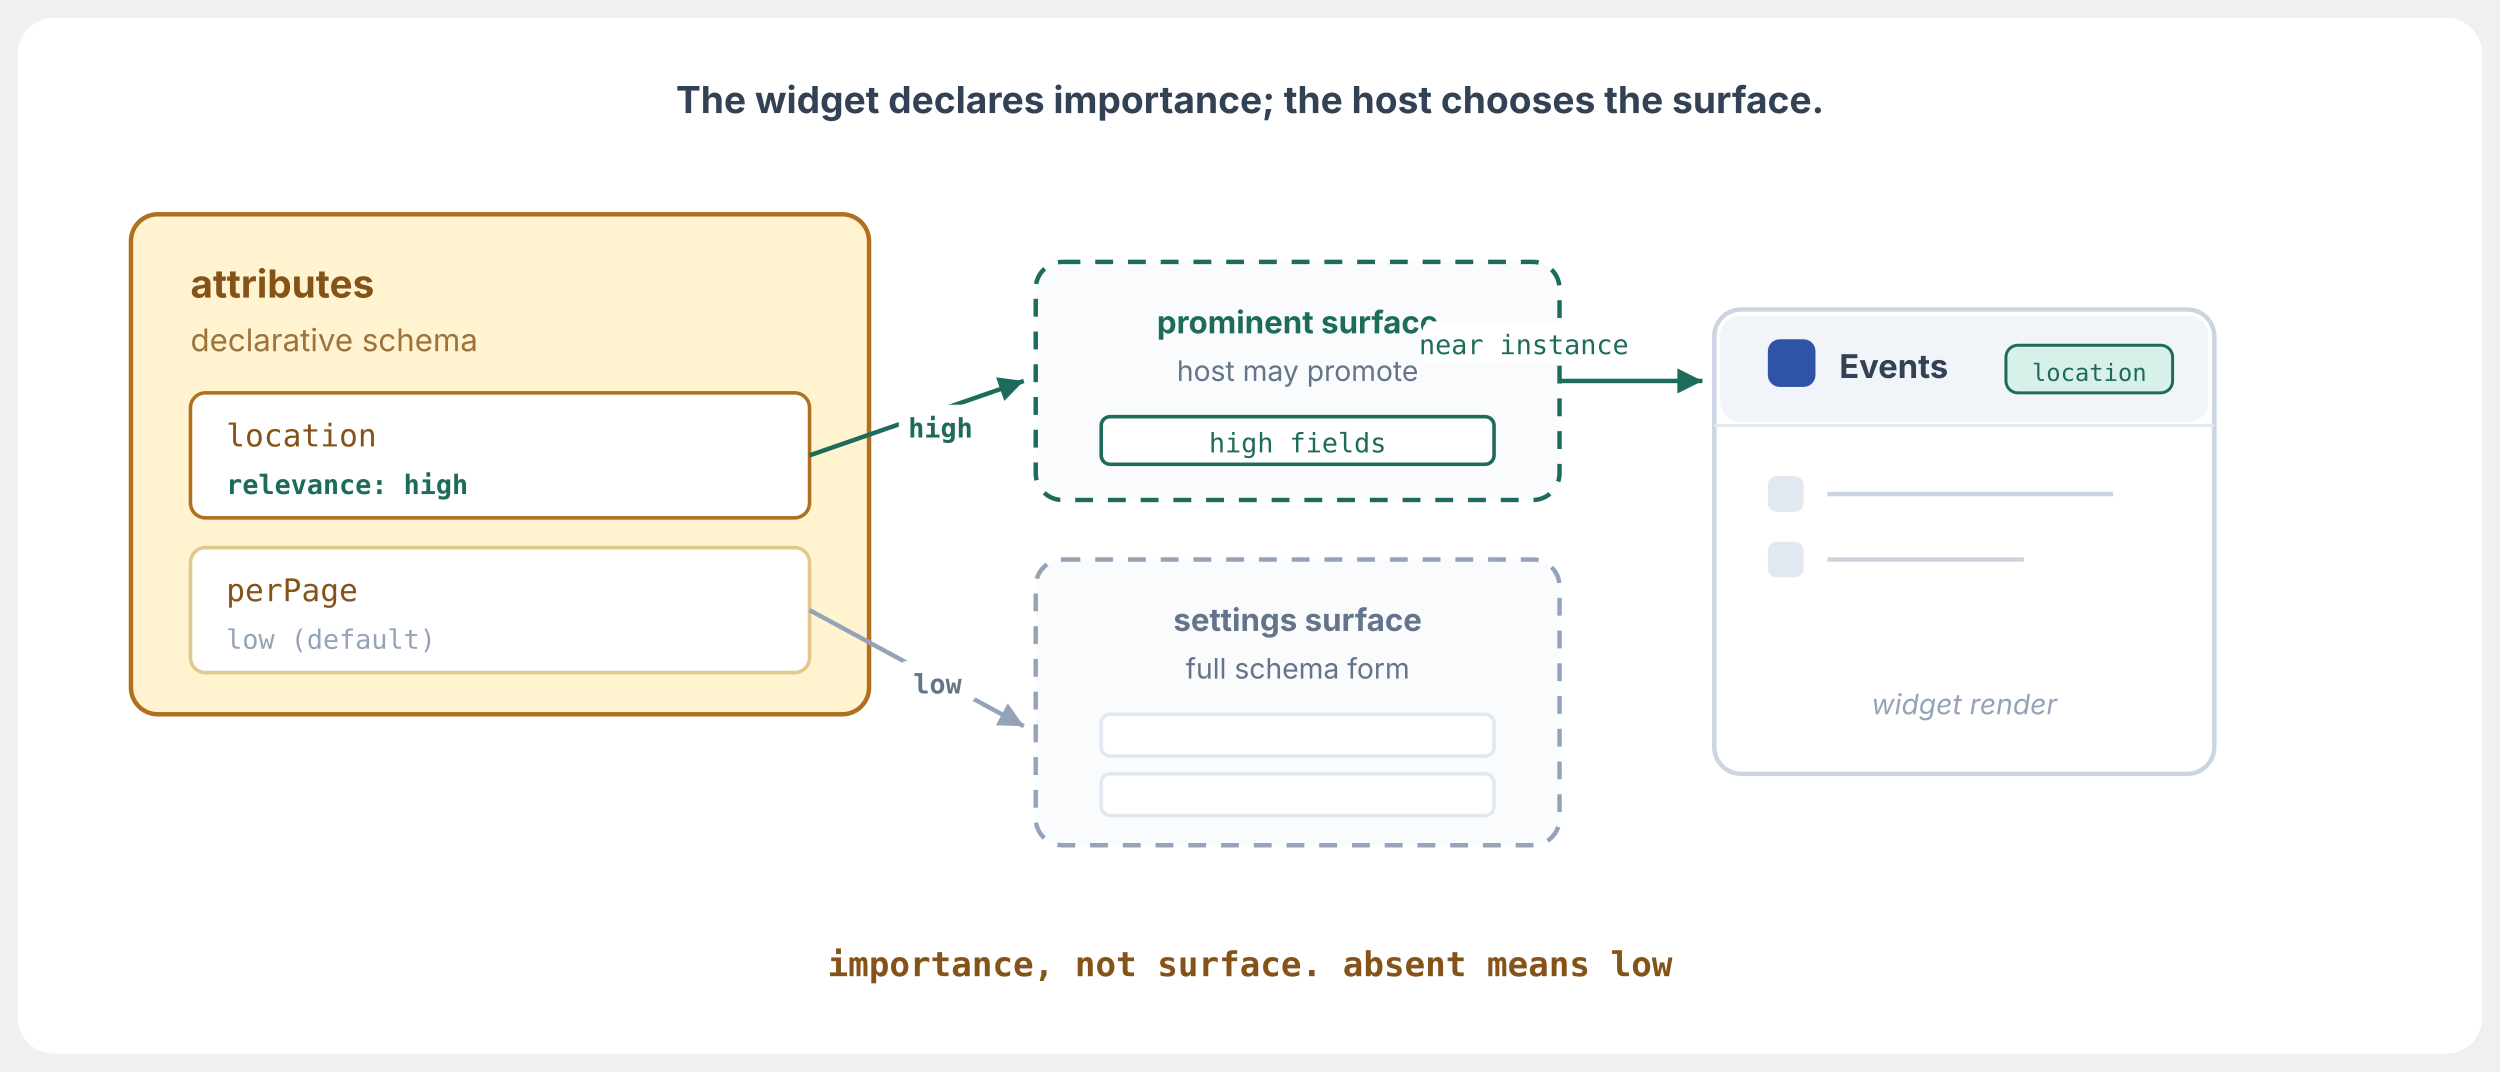
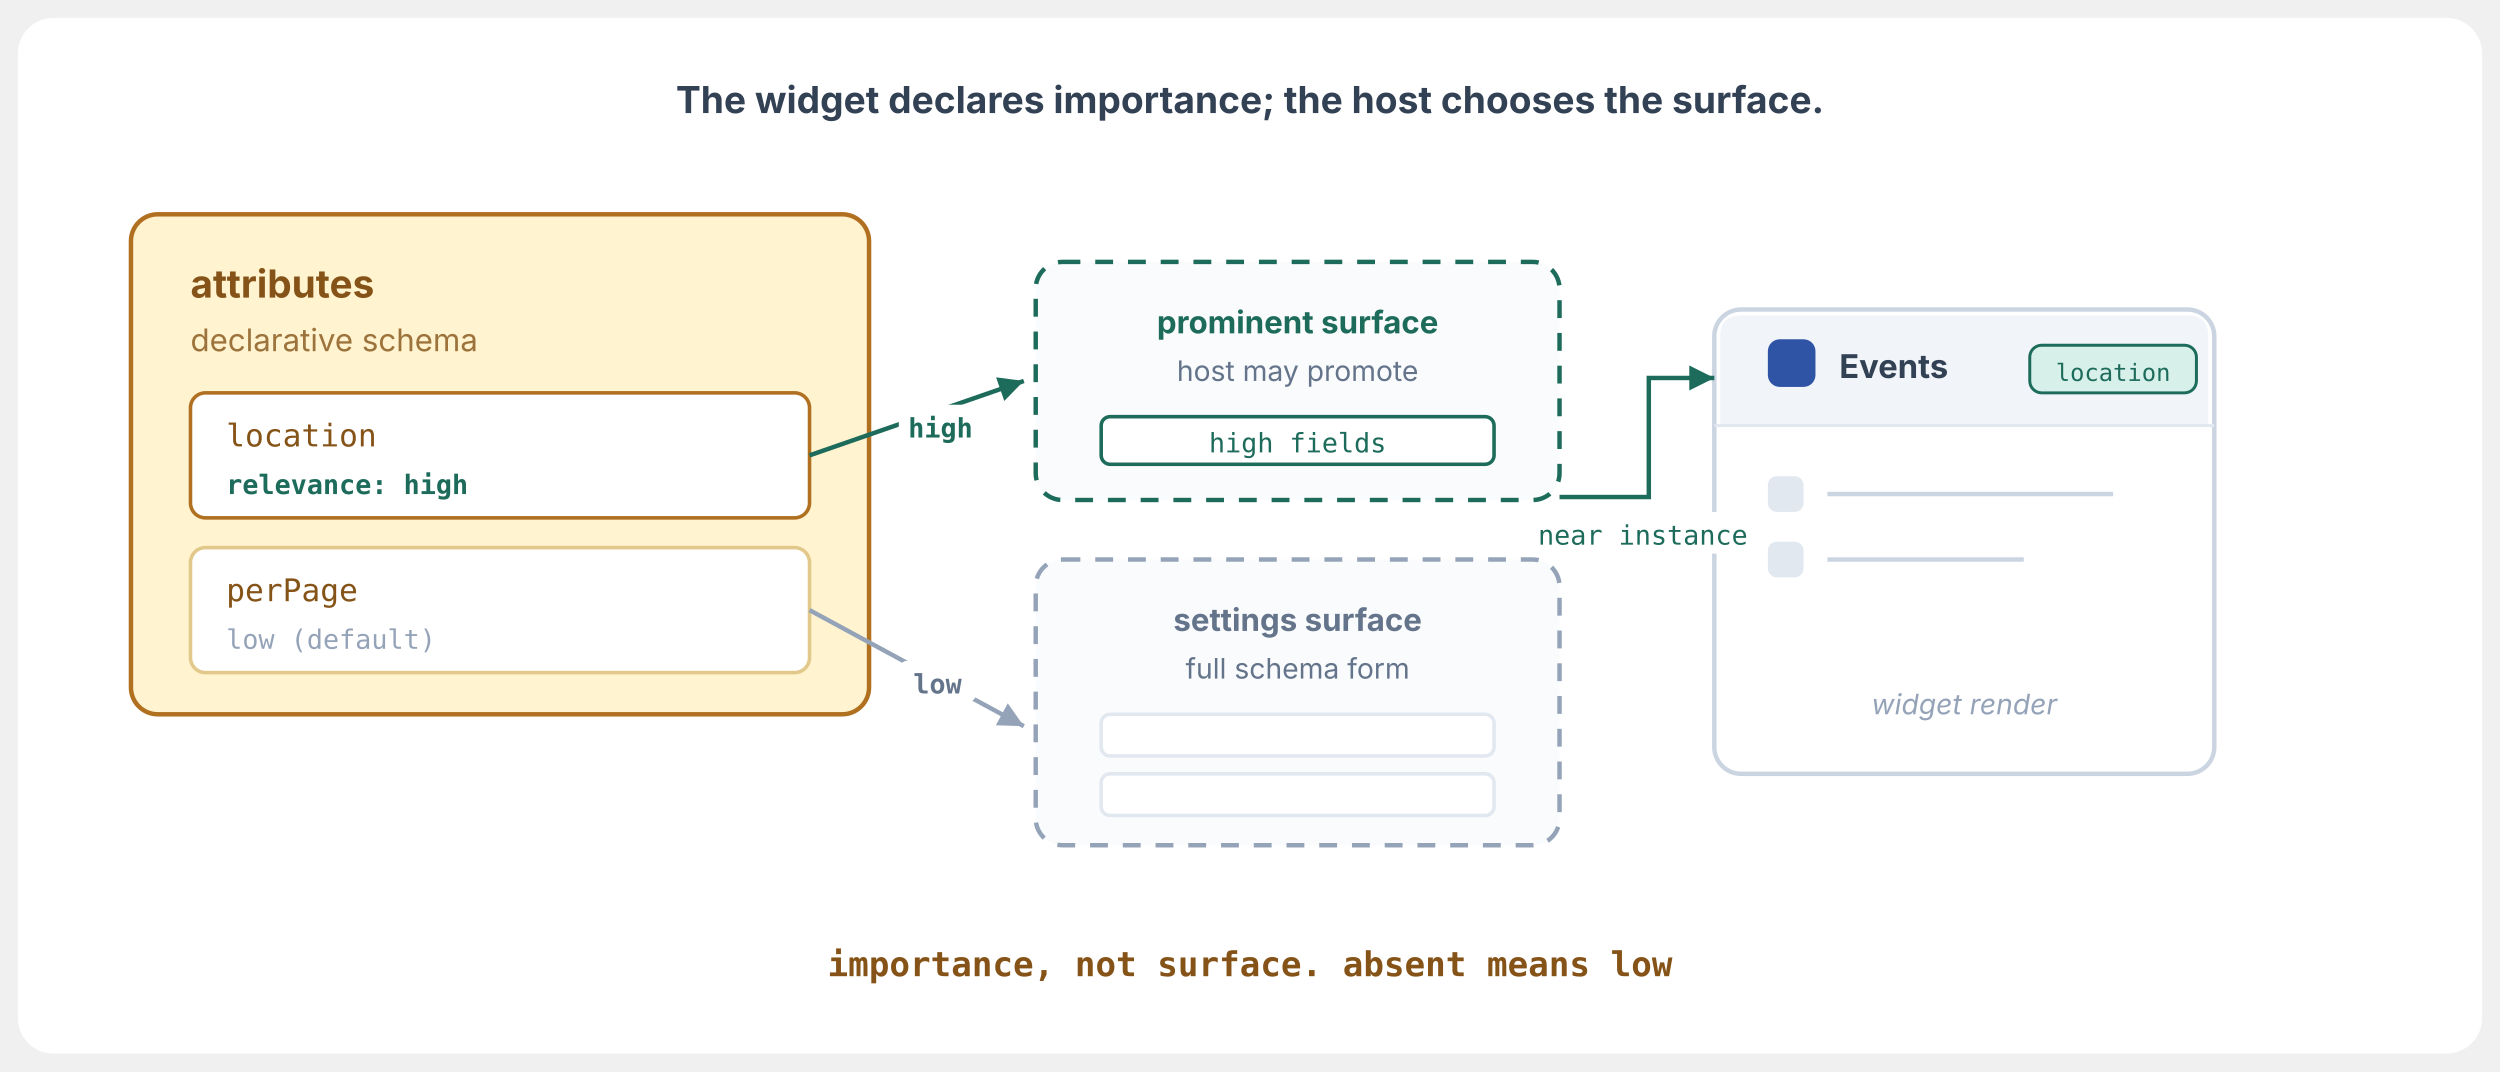
<svg xmlns="http://www.w3.org/2000/svg" viewBox="0 0 840 360" role="img" aria-label="Each attribute may carry a relevance hint. The widget declares importance; the host may promote high-relevance fields to a prominent surface and edit the rest through a settings surface built from the schema.">
  <defs>
    <marker id="arrow-relevance" viewBox="0 0 10 10" refX="8" refY="5" markerWidth="7" markerHeight="7" orient="auto-start-reverse">
      <path d="M 0 1 L 8 5 L 0 9 z" fill="#94a3b8" />
    </marker>
    <marker id="arrow-relevance-high" viewBox="0 0 10 10" refX="8" refY="5" markerWidth="7" markerHeight="7" orient="auto-start-reverse">
      <path d="M 0 1 L 8 5 L 0 9 z" fill="#1d6b5a" />
    </marker>
  </defs>
  <rect x="6" y="6" width="828" height="348" rx="12" fill="#ffffff" />
  <text x="420" y="38" text-anchor="middle" font-family="-apple-system, system-ui, sans-serif" font-size="12.5" font-weight="700" fill="#334155">The widget declares importance; the host chooses the surface.</text>
  <rect x="44" y="72" width="248" height="168" rx="9" fill="#fff3d0" stroke="#b07020" stroke-width="1.5" />
  <text x="64" y="100" font-family="-apple-system, system-ui, sans-serif" font-size="13" font-weight="700" fill="#855317">attributes</text>
  <text x="64" y="118" font-family="-apple-system, system-ui, sans-serif" font-size="10.5" fill="#855317" opacity="0.8">declarative schema</text>
  <rect x="64" y="132" width="208" height="42" rx="5" fill="#ffffff" stroke="#b07020" stroke-width="1.2" />
  <text x="76" y="150" font-family="ui-monospace, SFMono-Regular, monospace" font-size="10.5" fill="#855317">location</text>
  <text x="76" y="166" font-family="ui-monospace, SFMono-Regular, monospace" font-size="9" font-weight="700" fill="#1d6b5a">relevance: high</text>
  <rect x="64" y="184" width="208" height="42" rx="5" fill="#ffffff" stroke="#e2c88a" stroke-width="1.2" />
  <text x="76" y="202" font-family="ui-monospace, SFMono-Regular, monospace" font-size="10.5" fill="#855317">perPage</text>
  <text x="76" y="218" font-family="ui-monospace, SFMono-Regular, monospace" font-size="9" fill="#94a3b8">low (default)</text>
  <rect x="348" y="88" width="176" height="80" rx="9" fill="#fafbfc" stroke="#1d6b5a" stroke-width="1.5" stroke-dasharray="6 5" />
  <text x="436" y="112" text-anchor="middle" font-family="-apple-system, system-ui, sans-serif" font-size="10.5" font-weight="700" fill="#1d6b5a">prominent surface</text>
  <text x="436" y="128" text-anchor="middle" font-family="-apple-system, system-ui, sans-serif" font-size="9.5" fill="#64748b">host may promote</text>
  <rect x="370" y="140" width="132" height="16" rx="3" fill="#ffffff" stroke="#1d6b5a" stroke-width="1.2" />
  <text x="436" y="152" text-anchor="middle" font-family="ui-monospace, monospace" font-size="9" fill="#1d6b5a">high fields</text>
  <rect x="348" y="188" width="176" height="96" rx="9" fill="#fafbfc" stroke="#94a3b8" stroke-width="1.5" stroke-dasharray="6 5" />
  <text x="436" y="212" text-anchor="middle" font-family="-apple-system, system-ui, sans-serif" font-size="10.5" font-weight="700" fill="#64748b">settings surface</text>
  <text x="436" y="228" text-anchor="middle" font-family="-apple-system, system-ui, sans-serif" font-size="9.5" fill="#64748b">full schema form</text>
  <rect x="370" y="240" width="132" height="14" rx="3" fill="#ffffff" stroke="#e2e8f0" stroke-width="1.2" />
  <rect x="370" y="260" width="132" height="14" rx="3" fill="#ffffff" stroke="#e2e8f0" stroke-width="1.2" />
  <path d="M 272 153 L 344 128" fill="none" stroke="#1d6b5a" stroke-width="1.5" marker-end="url(#arrow-relevance-high)" />
  <rect x="302" y="136" width="28" height="14" rx="3" fill="#ffffff" />
  <text x="316" y="147" text-anchor="middle" font-family="ui-monospace, monospace" font-size="9" font-weight="700" fill="#1d6b5a">high</text>
  <path d="M 272 205 L 344 244" fill="none" stroke="#94a3b8" stroke-width="1.5" marker-end="url(#arrow-relevance)" />
  <rect x="302" y="222" width="26" height="14" rx="3" fill="#ffffff" />
  <text x="315" y="233" text-anchor="middle" font-family="ui-monospace, monospace" font-size="9" font-weight="700" fill="#64748b">low</text>
  <rect x="576" y="104" width="168" height="156" rx="9" fill="#ffffff" stroke="#cbd5e1" stroke-width="1.5" />
-   <rect x="578" y="106" width="164" height="36" rx="7" fill="#f1f5f9" />
+   <path d="M 585 106 H 735 Q 742 106 742 113 V 143 H 578 V 113 Q 578 106 585 106 Z" fill="#f1f5f9" />
  <line x1="576" y1="143" x2="744" y2="143" stroke="#e2e8f0" stroke-width="1" />
  <rect x="594" y="114" width="16" height="16" rx="4" fill="#2f54a5" />
  <text x="618" y="127" font-family="-apple-system, system-ui, sans-serif" font-size="11" font-weight="700" fill="#334155">Events</text>
-   <rect x="674" y="116" width="56" height="16" rx="4" fill="#d7f0ea" stroke="#1d6b5a" stroke-width="1" />
-   <text x="702" y="128" text-anchor="middle" font-family="ui-monospace, monospace" font-size="8" fill="#1d6b5a">location</text>
+   <rect x="682" y="116" width="56" height="16" rx="4" fill="#d7f0ea" stroke="#1d6b5a" stroke-width="1" />
+   <text x="710" y="128" text-anchor="middle" font-family="ui-monospace, monospace" font-size="8" fill="#1d6b5a">location</text>
  <rect x="594" y="160" width="12" height="12" rx="3" fill="#e2e8f0" />
  <line x1="614" y1="166" x2="710" y2="166" stroke="#cbd5e1" stroke-width="1.5" />
  <rect x="594" y="182" width="12" height="12" rx="3" fill="#e2e8f0" />
  <line x1="614" y1="188" x2="680" y2="188" stroke="#cbd5e1" stroke-width="1.5" />
  <text x="660" y="240" text-anchor="middle" font-family="-apple-system, system-ui, sans-serif" font-size="9.5" font-style="italic" fill="#94a3b8">widget render</text>
-   <line x1="524" y1="128" x2="572" y2="128" stroke="#1d6b5a" stroke-width="1.5" marker-end="url(#arrow-relevance-high)" />
-   <rect x="478" y="108" width="68" height="14" rx="3" fill="#ffffff" />
-   <text x="512" y="119" text-anchor="middle" font-family="ui-monospace, monospace" font-size="9" fill="#1d6b5a">near instance</text>
+   <path d="M 524 167 H 554 V 127 H 576" fill="none" stroke="#1d6b5a" stroke-width="1.5" marker-end="url(#arrow-relevance-high)" />
+   <rect x="518" y="172" width="68" height="14" rx="3" fill="#ffffff" />
+   <text x="552" y="183" text-anchor="middle" font-family="ui-monospace, monospace" font-size="9" fill="#1d6b5a">near instance</text>
  <text x="420" y="328" text-anchor="middle" font-family="ui-monospace, SFMono-Regular, monospace" font-size="11.5" font-weight="700" fill="#855317">importance, not surface. absent means low</text>
</svg>
